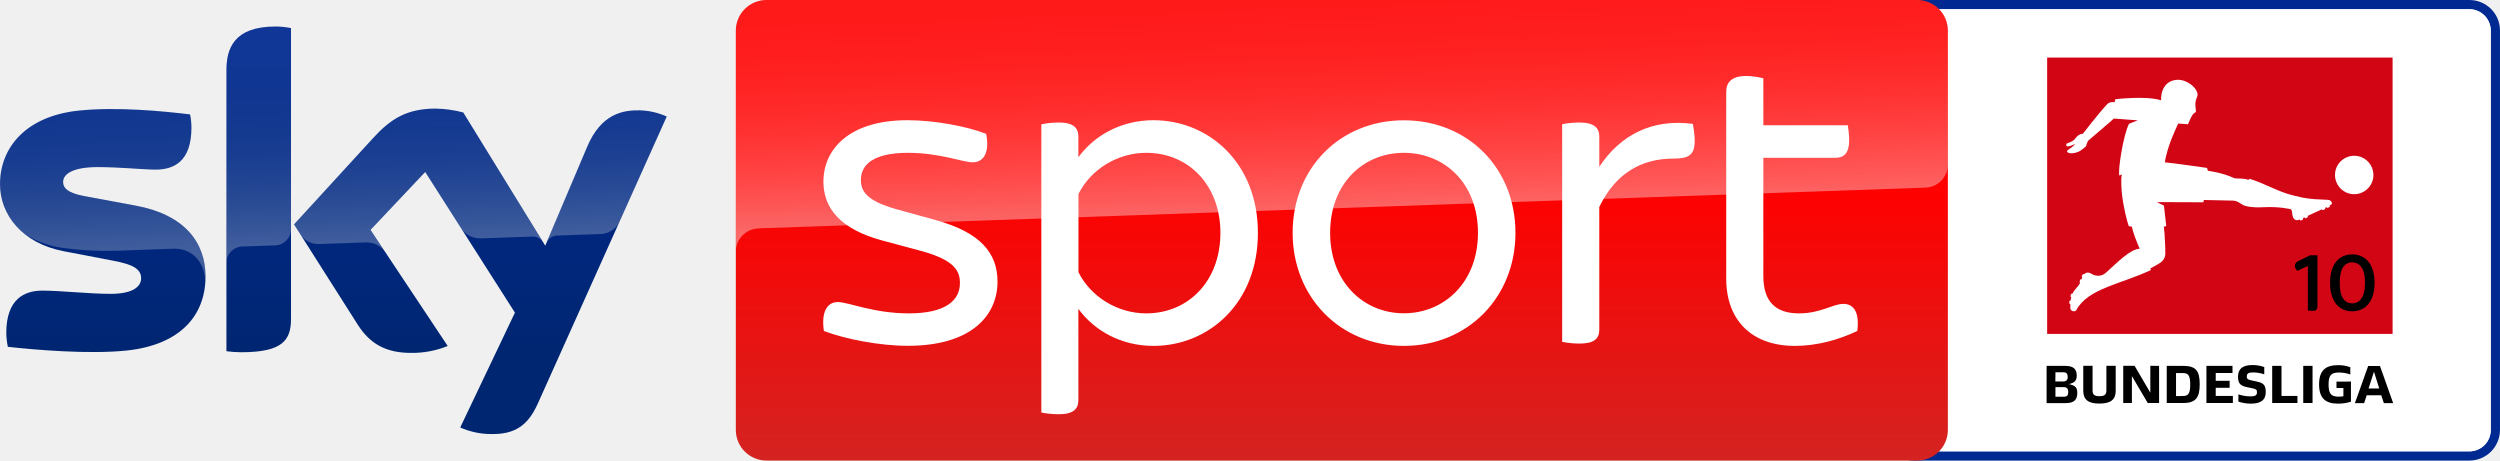
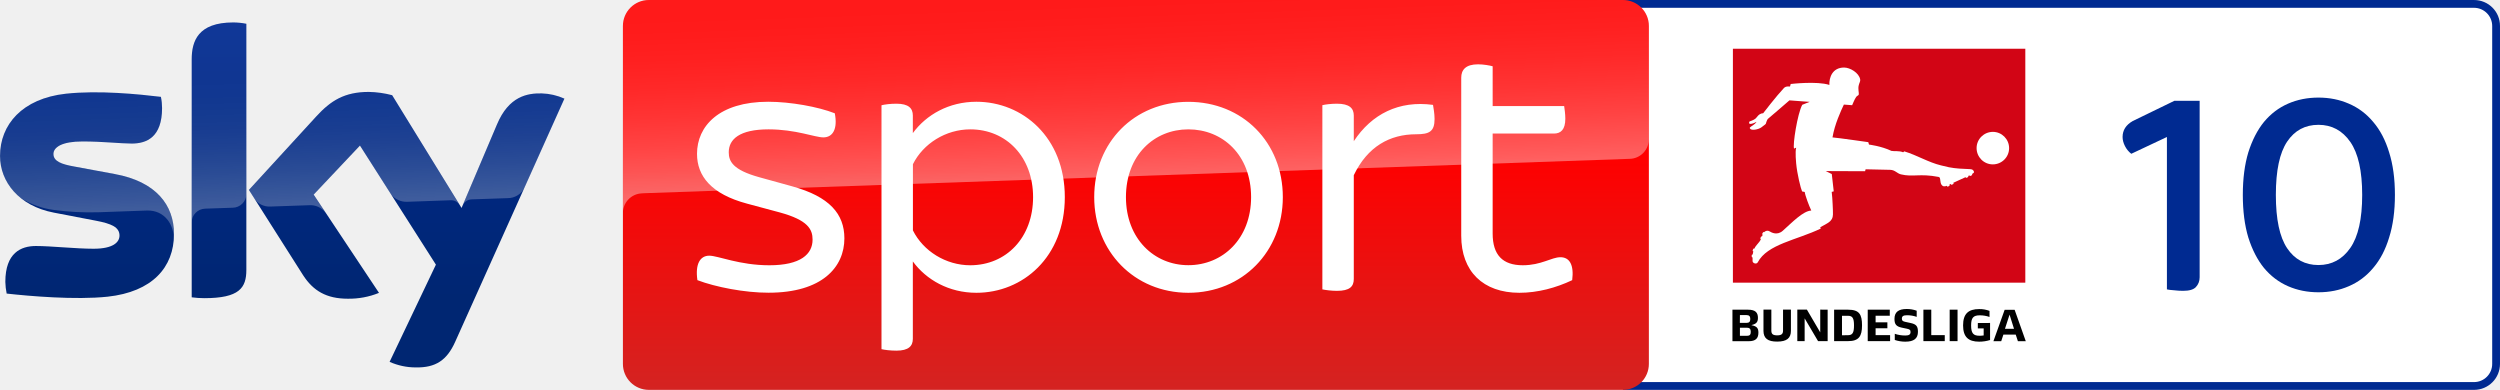
- <svg xmlns="http://www.w3.org/2000/svg" width="800" height="147.38" version="1.1">
-   <g>
-     <path d="m790.18 0h-177.77c-5.424 0-9.816 4.392-9.816 9.816v127.75c0 5.424 4.392 9.816 9.816 9.816h177.77c5.424 0 9.816-4.392 9.816-9.816v-127.75c0.029-5.424-4.363-9.816-9.816-9.816m0 2.948c3.803 0 6.868 3.095 6.868 6.868v127.75a6.856 6.856 0 0 1-6.868 6.868h-177.77c-3.773 0-6.868-3.066-6.868-6.868v-127.75c0-3.773 3.095-6.868 6.868-6.868h177.77" fill="#002a91" />
-     <path d="m790.18 2.948c3.803 0 6.868 3.095 6.868 6.868v127.75a6.856 6.856 0 0 1-6.868 6.868h-177.77c-3.773 0-6.868-3.066-6.868-6.868v-127.75c0-3.773 3.095-6.868 6.868-6.868h177.77" fill="#fff" />
-     <path d="m642.89 6.131h134.83v135.09h-134.83z" fill="#fff" />
-     <path d="m664.73 125.75c0 2.122-1.002 3.242-3.655 3.242h-6.161v-11.909h5.925c2.771 0 3.714 1.091 3.714 3.095 0 1.533-0.59 2.24-2.211 2.653l-0.295 0.088 0.265 0.059c1.828 0.413 2.417 1.091 2.417 2.771zm-7.016-3.685h2.506c1.002 0 1.444-0.442 1.444-1.444 0-1.032-0.413-1.503-1.444-1.503h-2.476zm4.127 3.39c0-1.091-0.442-1.562-1.444-1.562h-2.653v3.066h2.653c1.061 0 1.444-0.442 1.444-1.503zm4.805-0.354v-8.047h2.977v7.929c0 1.297 0.59 1.798 2.211 1.798 1.592 0 2.211-0.501 2.211-1.798v-7.929h2.977v8.018c0 2.8-1.621 4.068-5.158 4.068-3.596 0.029-5.188-1.238-5.217-4.038zm24.259-8.018v11.879h-3.626l-5.07-8.607v8.607h-2.771v-11.909h3.626l5.04 8.607v-8.607zm2.447 0h5.306c4.156 0 5.247 1.71 5.247 5.925 0 4.127-1.208 5.954-5.247 5.954h-5.306zm5.217 9.639c1.739 0 2.299-0.914 2.299-3.685 0-2.771-0.56-3.655-2.299-3.655h-2.24v7.369zm7.517-9.639h8.312v2.27h-5.365v2.506h4.451v2.24h-4.451v2.594h5.483v2.27h-8.46v-11.879zm10.199 11.437v-2.329c1.268 0.442 2.623 0.648 3.979 0.648s1.975-0.354 1.975-1.297c0-0.796-0.265-1.032-1.356-1.268l-1.975-0.413c-2.063-0.442-2.741-1.268-2.741-3.301 0-2.594 1.533-3.744 4.628-3.744 1.297 0 2.564 0.206 3.773 0.648v2.329c-1.15-0.413-2.388-0.619-3.626-0.619-1.474 0-1.975 0.383-1.975 1.297 0 0.766 0.354 1.002 1.297 1.208l1.916 0.413c2.24 0.472 2.859 1.238 2.859 3.36 0 2.535-1.562 3.714-4.775 3.714-1.327 0-2.682-0.206-3.979-0.648zm10.818-11.437h2.977v9.609h5.099v2.27h-8.077zm9.934 0h2.977v11.879h-2.977zm15.269 5.011v6.455c-1.327 0.413-2.712 0.619-4.127 0.619-4.127 0-6.072-1.828-6.072-6.161s1.946-6.161 6.072-6.161c1.327-0.029 2.653 0.206 3.92 0.678v2.299c-1.179-0.413-2.417-0.619-3.685-0.619-2.506 0-3.272 1.002-3.272 3.832 0 2.948 0.825 3.891 3.183 3.891 0.531 0 1.032-0.029 1.562-0.118v-2.653h-2.211v-2.034zm9.698 4.392h-4.657l-0.825 2.506h-2.948l4.245-11.879h3.773l4.215 11.879h-2.977zm-2.329-7.546-1.739 5.365h3.419z" />
-     <path d="m655.09 18.423h110.54v88.43h-110.54z" fill="#d20515" />
-     <path d="m746.23 64.996c0.059 0.206-0.147 0.383-0.531 0.648l-0.236 0.147 0.088 0.147c0.059 0.118-0.029 0.265-0.206 0.354l-0.354 0.177c-0.177 0.088-0.354 0.059-0.413-0.029l-0.088-0.147-0.472 0.236 0.059 0.147c0.059 0.118-0.059 0.265-0.206 0.324l-0.354 0.177c-0.177 0.088-0.354 0.059-0.413-0.059l-0.059-0.147c-1.415 0.678-3.007 1.385-4.628 2.122l0.088 0.206c0.059 0.118-0.059 0.265-0.206 0.324l-0.383 0.177c-0.177 0.088-0.354 0.059-0.383-0.059l-0.088-0.206-0.531 0.265 0.088 0.206c0.059 0.118-0.059 0.265-0.206 0.324l-0.354 0.177c-0.177 0.088-0.354 0.059-0.413-0.059l-0.088-0.206c-0.737 0.295-1.562 0.442-2.152-0.678-0.265-0.501-0.265-1.68-0.472-2.299-0.088-0.206-0.265-0.354-0.472-0.383-7.192-1.385-9.639 0.147-14.267-0.973-1.444-0.354-2.24-1.68-4.038-1.71l-9.285-0.206-0.206 0.737-14.856-0.059 2.27 1.12 0.737 6.544s-0.59 0.177-0.766 0.206c0.147 1.297 0.295 3.066 0.354 4.657 0.059 1.444 0.147 2.918 0.118 3.861 0 0.619-0.147 1.238-0.442 1.769-0.295 0.472-0.648 0.884-1.12 1.208-0.147 0.088-0.707 0.501-1.385 0.855-0.648 0.383-1.474 0.796-1.857 1.002 0.059 0.177 0.118 0.354 0.206 0.501-9.02 4.363-20.221 5.866-23.847 12.793-0.442 0.796-1.887 0.383-1.946-0.472v-1.415h-0.118c-0.118 0-0.206-0.147-0.206-0.354v-0.413c0-0.177 0.118-0.324 0.236-0.324h0.147c0.059-0.413 0.118-0.796 0.236-1.179l-0.147-0.059c-0.118-0.029-0.147-0.206-0.088-0.383l0.147-0.383c0.059-0.177 0.206-0.295 0.324-0.265l0.147 0.059c0.648-1.503 1.887-2.181 2.476-3.596l-0.088-0.029c-0.118-0.029-0.147-0.206-0.088-0.383l0.147-0.383c0.059-0.177 0.206-0.295 0.324-0.236l0.088 0.029c0.088-0.206 0.177-0.442 0.295-0.648l-0.118-0.088c-0.118-0.059-0.118-0.236 0-0.413l0.206-0.354c0.088-0.147 0.265-0.236 0.354-0.177l0.059 0.029h0.059c0.029 0 0.029 0 0.059-0.029l0.177-0.177c0.56-0.413 1.326-0.442 1.916-0.029 0.56 0.354 2.8 1.621 4.923-0.324 3.537-3.154 7.635-7.458 10.73-7.605-0.855-1.798-2.299-5.601-2.476-7.016l-1.002-0.206c-0.531-1.179-1.857-6.544-2.24-10.612 0 0-0.442-4.363 0-5.895-0.236-0.029-0.678 0.324-0.796 0.324-0.56-1.385 1.268-13.147 3.095-16.566l2.8-1.12c-0.295-0.029-2.299-0.118-7.635-0.56-2.977 2.653-6.426 5.483-8.165 7.016-0.295 0.206-0.796 1.887-0.796 1.887s-0.855 0.766-1.68 1.327c-1.061 0.766-3.714 1.327-4.274 0.442-0.118-0.206-0.118-0.324 0-0.442 0.413-0.442 1.946-1.15 2.476-2.122-0.855 0.442-1.769 0.855-2.506 0.796-0.324 0-0.472-0.796-0.059-0.943 1.12-0.472 2.004-0.678 2.653-1.592s1.415-1.474 2.417-1.503c0 0 4.952-6.455 7.841-9.521 0.796-0.855 2.299-0.56 2.299-0.56l0.265-0.973s9.963-1.179 14.62 0.354c-0.118-2.83 1.15-6.573 5.571-6.573 2.27 0 5.601 2.004 6.072 4.451 0.147 0.737-0.295 1.238-0.531 2.211-0.383 1.444 0.147 3.036 0 3.537-0.118 0.413-0.59 0.383-1.002 0.943-0.354 0.56-0.648 1.12-0.914 1.739l-0.59 1.356-3.124-0.236c-1.15 2.447-3.478 7.458-4.304 12.41 2.447 0.206 13.53 1.798 13.53 1.798l0.265 0.914s4.657 0.56 8.489 2.388c0.855 0.206 3.007-0.118 4.421 0.531 0.088-0.059 0.324-0.295 0.442-0.354 4.982 1.533 9.108 4.156 13.884 5.306l3.007 0.707c1.268 0.236 2.564 0.413 3.861 0.501 1.533 0.118 2.388 0.088 3.508 0.177 0.796 0.059 1.769-0.088 2.093 1.091m7.133-15.151c-3.39 0-6.161 2.741-6.161 6.131s2.741 6.161 6.131 6.161 6.161-2.741 6.161-6.131c0-3.419-2.771-6.161-6.131-6.161z" fill="#fff" />
-   </g>
-   <linearGradient id="A" x1="1456.7" x2="1456.7" y2="500" gradientTransform="scale(.29477)" gradientUnits="userSpaceOnUse">
+ <svg xmlns="http://www.w3.org/2000/svg" width="800" height="124.76" version="1.1">
+   <linearGradient id="A" x1="1456.7" x2="1456.7" y2="500" gradientTransform="matrix(.24952 0 0 .24952 .0072311 .00062541)" gradientUnits="userSpaceOnUse">
    <stop stop-color="red" offset=".4" />
    <stop stop-color="#d42321" offset="1" />
  </linearGradient>
-   <path d="m245.28 0h368.22c5.424 0 9.816 4.392 9.816 9.816v127.75c0 5.424-4.392 9.816-9.816 9.816h-368.22c-5.424 0-9.816-4.392-9.816-9.816v-127.75c0-5.424 4.392-9.816 9.816-9.816z" fill="url(#A)" />
-   <linearGradient id="B" x1="1459.5" x2="1450.8" y1="233.73" y2="-15.325" gradientTransform="scale(.29477)" gradientUnits="userSpaceOnUse">
+   <linearGradient id="B" x1="1459.5" x2="1450.8" y1="233.73" y2="-15.325" gradientTransform="matrix(.24952 0 0 .24952 .0072311 .00062541)" gradientUnits="userSpaceOnUse">
    <stop stop-color="#fff" offset="0" />
    <stop stop-color="#fff" stop-opacity=".835" offset=".12" />
    <stop stop-color="#fff" stop-opacity=".658" offset=".269" />
    <stop stop-color="#fff" stop-opacity=".511" offset=".42" />
    <stop stop-color="#fff" stop-opacity=".397" offset=".568" />
    <stop stop-color="#fff" stop-opacity=".315" offset=".716" />
    <stop stop-color="#fff" stop-opacity=".266" offset=".86" />
    <stop stop-color="#fff" stop-opacity=".25" offset="1" />
  </linearGradient>
-   <path d="m242.53 73.102 0.943-0.059 372.5-12.999c4.097-0.029 7.369-3.39 7.34-7.458v-42.771c0-5.424-4.392-9.816-9.816-9.816h-368.22c-5.424 0-9.816 4.392-9.816 9.816v70.951c-0.118-4.038 3.036-7.458 7.074-7.664z" fill="url(#B)" opacity=".4" />
-   <linearGradient id="C" x1="361.92" x2="361.92" y1="28.806" y2="471.22" gradientTransform="scale(.29477)" gradientUnits="userSpaceOnUse">
+   <linearGradient id="C" x1="361.92" x2="361.92" y1="28.806" y2="471.22" gradientTransform="matrix(.24952 0 0 .24952 .0072311 .00062541)" gradientUnits="userSpaceOnUse">
    <stop stop-color="#002a91" offset="0" />
    <stop stop-color="#002672" offset=".8" />
  </linearGradient>
-   <path d="m147.27 136.8c3.095 1.356 6.426 2.093 9.786 2.093 7.693 0.177 11.909-2.771 15.004-9.668l41.297-91.938c-2.682-1.208-5.601-1.887-8.548-1.975-5.335-0.118-12.469 0.973-16.979 11.82l-13.353 31.481-26.234-42.623c-2.889-0.766-5.866-1.179-8.843-1.238-9.285 0-14.444 3.39-19.808 9.226l-25.497 27.826 20.486 32.248c3.803 5.866 8.784 8.873 16.89 8.873 4.038 0.059 8.047-0.678 11.791-2.211l-24.702-37.141 17.509-18.541 28.71 45.011zm-54.149-34.753c0 6.78-2.653 10.671-15.917 10.671-1.592 0-3.183-0.118-4.746-0.324v-89.934c0-6.839 2.329-13.972 15.682-13.972 1.68 0 3.36 0.177 4.982 0.501zm-27.354-13.589c0 12.675-8.283 21.872-25.085 23.699-12.174 1.297-29.801-0.236-38.172-1.179-0.295-1.444-0.472-2.918-0.501-4.421 0-11.024 5.954-13.559 11.555-13.559 5.836 0 15.004 1.032 21.813 1.032 7.517 0 9.786-2.535 9.786-4.982 0-3.154-3.007-4.481-8.843-5.601l-15.976-3.066c-13.265-2.535-20.339-11.702-20.339-21.43 0-11.82 8.371-21.695 24.849-23.522 12.469-1.356 27.649 0.177 35.962 1.179 0.295 1.385 0.442 2.8 0.442 4.245 0 11.024-5.836 13.412-11.437 13.412-4.304 0-10.995-0.796-18.629-0.796-7.752 0-10.995 2.152-10.995 4.746 0 2.771 3.066 3.891 7.929 4.746l15.239 2.83c15.652 2.859 22.402 11.761 22.402 22.668z" fill="url(#C)" />
-   <linearGradient id="D" x1="365.45" x2="359.6" y1="263.25" y2="95.751" gradientTransform="scale(.29477)" gradientUnits="userSpaceOnUse">
+   <linearGradient id="D" x1="365.45" x2="359.6" y1="263.25" y2="95.751" gradientTransform="matrix(.24952 0 0 .24952 .0072311 .00062541)" gradientUnits="userSpaceOnUse">
    <stop stop-color="#fff" offset="0" />
    <stop stop-color="#fff" stop-opacity=".835" offset=".12" />
    <stop stop-color="#fff" stop-opacity=".658" offset=".269" />
    <stop stop-color="#fff" stop-opacity=".511" offset=".42" />
    <stop stop-color="#fff" stop-opacity=".397" offset=".568" />
    <stop stop-color="#fff" stop-opacity=".315" offset=".716" />
    <stop stop-color="#fff" stop-opacity=".266" offset=".86" />
    <stop stop-color="#fff" stop-opacity=".25" offset="1" />
  </linearGradient>
  <g>
-     <path d="m213.38 37.288-15.122 33.662c-1.179 2.417-3.626 3.95-6.308 3.95l-13.795 0.472c-1.503 0.088-2.83 1.091-3.36 2.506v-0.029l13.029-30.715c4.539-10.847 11.673-11.938 16.979-11.82 2.977 0.088 5.866 0.766 8.578 1.975zm-39.617 40.236-25.527-41.503c-2.889-0.766-5.866-1.179-8.843-1.238-9.285 0-14.444 3.39-19.808 9.226l-25.497 27.826 2.034 3.213c1.327 2.004 3.626 3.154 6.043 3.036l14.532-0.501a7.272 7.272 0 0 1 6.426 2.889l-4.569-6.868 17.509-18.541 11.761 18.423c1.444 1.828 3.685 2.859 6.013 2.8l16.713-0.59c1.297 0 2.535 0.707 3.213 1.828zm-85.63-69.005c-13.353 0-15.682 7.133-15.682 13.972v61.606c0-2.83 2.27-5.129 5.099-5.217l10.346-0.354c2.889 0 5.247-2.358 5.247-5.247v-64.259c-1.68-0.354-3.331-0.531-5.011-0.501zm-44.746 57.244-15.239-2.83c-4.864-0.855-7.929-1.975-7.929-4.746 0-2.594 3.242-4.746 10.995-4.746 7.635 0 14.326 0.796 18.629 0.796 5.601 0 11.437-2.388 11.437-13.412 0-1.415-0.147-2.859-0.442-4.245-8.312-1.032-23.493-2.535-35.962-1.179-16.507 1.828-24.878 11.732-24.878 23.522 0.029 6.308 3.007 12.262 8.047 16.065 3.714 2.299 7.9 3.803 12.233 4.363 5.66 0.766 11.349 1.061 17.038 0.884l18.187-0.648c6.809-0.236 10.523 5.571 10.14 11.408 0-0.088 0-0.147 0.029-0.236v-0.059c0.059-0.766 0.088-1.533 0.088-2.299 0-10.847-6.75-19.749-22.373-22.638z" fill="url(#D)" opacity=".25" />
-     <path d="m263.64 105.91c-0.884-6.072 1.002-9.256 4.481-9.256 3.301 0 11.408 3.626 22.697 3.626 11.879 0 16.36-4.215 16.36-9.698 0-3.891-1.739-7.369-12.439-10.287l-12.292-3.301c-13.589-3.626-18.954-10.435-18.954-18.836 0-10.405 8.254-19.69 26.912-19.69 8.401 0 18.836 1.887 25.173 4.363 1.15 5.925-0.737 9.108-4.333 9.108-3.183 0-10.405-3.036-20.693-3.036-10.995 0-15.063 3.744-15.063 8.666 0 3.449 1.592 6.662 11.437 9.403l12.587 3.478c14.06 3.891 19.69 10.405 19.69 19.661 0 10.877-8.401 20.545-28.651 20.545-8.961 0.029-20.133-2.152-26.912-4.746m138.89-31.393c0 22.697-15.917 36.168-33.427 36.168-10.405 0-18.954-4.923-24.024-11.85v29.241c0 2.741-1.592 4.481-6.22 4.481-2.329 0-4.481-0.295-5.63-0.56v-92.203c1.15-0.295 3.301-0.59 5.63-0.59 4.628 0 6.22 1.739 6.22 4.481v6.632c5.07-6.927 13.618-11.85 24.024-11.85 17.509 0 33.427 13.471 33.427 36.05m-11.997 0c0-15.181-10.111-25.615-23.729-25.615-9.256 0-17.804 5.365-21.695 13.176v25.026c3.891 7.811 12.439 13.176 21.695 13.176 13.589-0.029 23.729-10.435 23.729-25.763m23.11 0c0-20.693 15.181-36.021 35.578-36.021 20.545 0 35.726 15.328 35.726 36.021 0 20.545-15.181 36.168-35.726 36.168-20.398-0.029-35.578-15.652-35.578-36.168m59.307 0c0-15.917-10.73-25.615-23.729-25.615-12.852 0-23.581 9.698-23.581 25.615 0 15.77 10.73 25.733 23.581 25.733 12.999 0 23.729-9.963 23.729-25.733m69.359-29.536c0 4.775-2.004 5.777-6.957 5.777-9.963 0-18.364 4.628-23.581 15.475v39.234c0 2.889-1.592 4.481-6.367 4.481-2.034 0-4.363-0.295-5.512-0.56v-69.624c1.15-0.295 3.449-0.56 5.512-0.56 4.746 0 6.367 1.739 6.367 4.481v9.698c6.78-10.287 17.067-15.475 29.948-13.736 0.147 1.002 0.59 3.183 0.59 5.335m52.027 60.929c-6.072 2.889-13.029 4.775-19.956 4.775-13.736 0-21.99-8.106-21.99-21.548v-59.749c0-3.036 1.739-5.07 6.367-5.07 2.004 0 4.333 0.413 5.512 0.737v15.033h27.03c0.147 1.002 0.442 3.036 0.442 4.775 0 4.186-1.739 5.63-4.333 5.63h-23.139v37.789c0 8.077 3.744 11.997 11.408 11.997 6.957 0 10.847-3.036 14.178-3.036 3.478-0.029 5.217 2.859 4.481 8.666" fill="#fff" />
-     <path d="m740.04 99.484q-0.434 0-0.868-0.054-0.434-0.027-0.651-0.081v-14.264l-3.336 1.573q-0.38-0.298-0.597-0.732-0.217-0.434-0.217-0.841 0-0.949 0.949-1.492l3.905-1.898h2.359v16.515q0 0.542-0.353 0.922-0.325 0.353-1.193 0.353zm12.664 0.136q-1.546 0-2.848-0.569-1.302-0.569-2.251-1.708-0.922-1.139-1.464-2.848-0.515-1.708-0.515-3.986 0-2.278 0.515-3.986 0.542-1.708 1.464-2.848 0.949-1.139 2.251-1.708 1.302-0.569 2.848-0.569t2.848 0.569q1.329 0.569 2.278 1.708 0.976 1.139 1.492 2.848 0.542 1.708 0.542 3.986 0 2.278-0.542 3.986-0.515 1.708-1.492 2.848-0.949 1.139-2.278 1.708-1.302 0.569-2.848 0.569zm0-2.549q1.871 0 2.983-1.6 1.112-1.6 1.112-4.963 0-3.363-1.112-4.963-1.112-1.6-2.983-1.6-1.871 0-2.929 1.573-1.058 1.573-1.058 4.99 0 3.417 1.058 4.99 1.058 1.573 2.929 1.573z" />
+     <path d="m519.33 6.2541e-4v124.76h272.36c4.591 0 8.308-3.717 8.308-8.308v-108.14c0.025-4.591-3.692-8.31-8.308-8.31z" fill="#002a91" />
+     <path d="m519.33 2.495v119.77h272.36c3.212 5e-3 5.818-2.6 5.813-5.813v-108.14c0-3.194-2.594-5.815-5.813-5.815z" fill="#fff" />
+     <path d="m562.69 106.44c0 1.796-0.848 2.745-3.094 2.745h-5.215v-10.081h5.015c2.345 0 3.144 0.923 3.144 2.62 0 1.298-0.499 1.896-1.871 2.246l-0.25 0.075 0.225 0.05c1.547 0.349 2.046 0.923 2.046 2.345zm-5.939-3.119h2.121c0.848 0 1.223-0.374 1.223-1.223 0-0.873-0.349-1.273-1.223-1.273h-2.096zm3.493 2.869c0-0.923-0.374-1.323-1.223-1.323h-2.246v2.595h2.246c0.898 0 1.223-0.374 1.223-1.273zm4.067-0.299v-6.812h2.52v6.712c0 1.098 0.499 1.522 1.871 1.522 1.347 0 1.871-0.424 1.871-1.522v-6.712h2.52v6.787c0 2.37-1.372 3.443-4.367 3.443-3.044 0.025-4.391-1.048-4.417-3.418zm20.535-6.787v10.055h-3.069l-4.292-7.286v7.286h-2.345v-10.081h3.069l4.267 7.286v-7.286zm2.071 0h4.491c3.518 0 4.441 1.447 4.441 5.015 0 3.493-1.023 5.04-4.441 5.04h-4.491zm4.417 8.159c1.472 0 1.946-0.773 1.946-3.119 0-2.345-0.474-3.094-1.946-3.094h-1.896v6.238zm6.363-8.159h7.036v1.921h-4.541v2.121h3.768v1.896h-3.768v2.196h4.641v1.921h-7.161v-10.055zm8.633 9.681v-1.971c1.073 0.374 2.221 0.549 3.369 0.549s1.672-0.299 1.672-1.098c0-0.674-0.225-0.873-1.148-1.073l-1.672-0.349c-1.747-0.374-2.321-1.073-2.321-2.795 0-2.196 1.298-3.169 3.917-3.169 1.098 0 2.171 0.175 3.194 0.549v1.971c-0.973-0.349-2.021-0.524-3.069-0.524-1.248 0-1.672 0.324-1.672 1.098 0 0.649 0.299 0.848 1.098 1.023l1.622 0.349c1.896 0.399 2.42 1.048 2.42 2.845 0 2.146-1.323 3.144-4.042 3.144-1.123 0-2.271-0.175-3.369-0.549zm9.157-9.681h2.52v8.134h4.317v1.921h-6.837zm8.409 0h2.52v10.055h-2.52zm12.925 4.242v5.465c-1.123 0.349-2.296 0.524-3.493 0.524-3.493 0-5.14-1.547-5.14-5.215 0-3.668 1.647-5.215 5.14-5.215 1.123-0.025 2.246 0.175 3.318 0.574v1.946c-0.998-0.349-2.046-0.524-3.119-0.524-2.121 0-2.77 0.848-2.77 3.244 0 2.495 0.699 3.294 2.695 3.294 0.449 0 0.873-0.025 1.323-0.1v-2.246h-1.871v-1.722zm8.209 3.718h-3.942l-0.699 2.121h-2.495l3.593-10.055h3.194l3.568 10.055h-2.52zm-1.971-6.388-1.472 4.541h2.894z" />
+     <path d="m554.53 15.596h93.571v74.856h-93.571z" fill="#d20515" />
+     <path d="m631.68 55.019c0.05 0.175-0.125 0.324-0.449 0.549l-0.2 0.125 0.075 0.125c0.05 0.1-0.025 0.225-0.175 0.299l-0.299 0.15c-0.15 0.075-0.299 0.05-0.349-0.025l-0.075-0.125-0.399 0.2 0.05 0.125c0.05 0.1-0.05 0.225-0.175 0.274l-0.299 0.15c-0.15 0.075-0.299 0.05-0.349-0.05l-0.05-0.125c-1.198 0.574-2.545 1.173-3.917 1.796l0.075 0.175c0.05 0.1-0.05 0.225-0.175 0.274l-0.324 0.15c-0.15 0.075-0.299 0.05-0.324-0.05l-0.075-0.175-0.449 0.225 0.075 0.175c0.05 0.1-0.05 0.225-0.175 0.274l-0.299 0.15c-0.15 0.075-0.299 0.05-0.349-0.05l-0.075-0.175c-0.624 0.25-1.323 0.374-1.821-0.574-0.225-0.424-0.225-1.422-0.399-1.946-0.075-0.175-0.225-0.299-0.399-0.324-6.088-1.173-8.159 0.125-12.077-0.823-1.223-0.299-1.896-1.422-3.418-1.447l-7.86-0.175-0.175 0.624-12.575-0.05 1.921 0.948 0.624 5.539s-0.499 0.15-0.649 0.175c0.125 1.098 0.249 2.595 0.299 3.942 0.05 1.223 0.125 2.47 0.1 3.269 0 0.524-0.125 1.048-0.374 1.497-0.249 0.399-0.549 0.749-0.948 1.023-0.125 0.075-0.599 0.424-1.173 0.724-0.549 0.324-1.248 0.674-1.572 0.848 0.05 0.15 0.1 0.299 0.175 0.424-7.635 3.693-17.117 4.965-20.186 10.829-0.374 0.674-1.597 0.324-1.647-0.399v-1.198h-0.1c-0.1 0-0.175-0.125-0.175-0.299v-0.349c0-0.15 0.1-0.274 0.2-0.274h0.125c0.05-0.349 0.1-0.674 0.2-0.998l-0.125-0.05c-0.1-0.025-0.125-0.175-0.075-0.324l0.125-0.324c0.05-0.15 0.175-0.25 0.274-0.225l0.125 0.05c0.549-1.272 1.597-1.846 2.096-3.044l-0.075-0.025c-0.1-0.025-0.125-0.175-0.075-0.324l0.125-0.324c0.05-0.15 0.175-0.25 0.274-0.2l0.075 0.025c0.075-0.175 0.15-0.374 0.25-0.549l-0.1-0.075c-0.1-0.05-0.1-0.2 0-0.349l0.175-0.299c0.075-0.125 0.225-0.2 0.299-0.15l0.05 0.025h0.05c0.025 0 0.025 0 0.05-0.025l0.15-0.15c0.474-0.349 1.123-0.374 1.622-0.025 0.474 0.299 2.37 1.372 4.167-0.274 2.994-2.67 6.463-6.313 9.083-6.438-0.724-1.522-1.946-4.741-2.096-5.939l-0.848-0.175c-0.449-0.998-1.572-5.539-1.896-8.983 0 0-0.374-3.693 0-4.99-0.2-0.025-0.574 0.274-0.674 0.274-0.474-1.173 1.073-11.129 2.62-14.023l2.37-0.948c-0.25-0.025-1.946-0.1-6.463-0.474-2.52 2.246-5.439 4.641-6.912 5.939-0.25 0.175-0.674 1.597-0.674 1.597s-0.724 0.649-1.422 1.123c-0.898 0.649-3.144 1.123-3.618 0.374-0.1-0.175-0.1-0.274 0-0.374 0.349-0.374 1.647-0.973 2.096-1.796-0.724 0.374-1.497 0.724-2.121 0.674-0.274 0-0.399-0.674-0.05-0.798 0.948-0.399 1.697-0.574 2.246-1.347 0.549-0.773 1.198-1.248 2.046-1.272 0 0 4.192-5.464 6.637-8.059 0.674-0.724 1.946-0.474 1.946-0.474l0.225-0.823s8.434-0.998 12.376 0.299c-0.1-2.395 0.973-5.564 4.716-5.564 1.921 0 4.741 1.697 5.14 3.768 0.125 0.624-0.25 1.048-0.449 1.871-0.324 1.223 0.125 2.57 0 2.994-0.1 0.349-0.499 0.324-0.848 0.798-0.299 0.474-0.549 0.948-0.773 1.472l-0.499 1.148-2.645-0.2c-0.973 2.071-2.944 6.313-3.643 10.504 2.071 0.175 11.453 1.522 11.453 1.522l0.225 0.774s3.942 0.474 7.186 2.021c0.724 0.175 2.545-0.1 3.743 0.449 0.075-0.05 0.274-0.25 0.374-0.299 4.217 1.298 7.71 3.518 11.753 4.491l2.545 0.599c1.073 0.2 2.171 0.349 3.269 0.424 1.298 0.1 2.021 0.075 2.969 0.15 0.674 0.05 1.497-0.075 1.772 0.923m6.038-12.825c-2.869 0-5.215 2.32-5.215 5.19s2.321 5.215 5.19 5.215c2.869 0 5.215-2.32 5.215-5.19 0-2.894-2.345-5.215-5.19-5.215z" fill="#fff" />
+     <path d="m207.64 6.2541e-4h311.69c4.591 0 8.309 3.718 8.309 8.309v108.14c0 4.591-3.718 8.309-8.309 8.309h-311.69c-4.591 0-8.309-3.718-8.309-8.309v-108.14c0-4.591 3.718-8.309 8.309-8.309z" fill="url(#A)" />
+     <path d="m205.3 61.88 0.798-0.05 315.32-11.003c3.468-0.025 6.238-2.869 6.213-6.313v-36.205c0-4.591-3.718-8.309-8.309-8.309h-311.69c-4.591 0-8.309 3.718-8.309 8.309v60.06c-0.1-3.418 2.57-6.313 5.989-6.488z" fill="url(#B)" opacity=".4" />
+     <path d="m124.67 115.8c2.62 1.148 5.44 1.772 8.284 1.772 6.512 0.15 10.081-2.345 12.701-8.184l34.957-77.825c-2.271-1.023-4.741-1.597-7.236-1.672-4.516-0.1-10.555 0.823-14.373 10.005l-11.303 26.648-22.207-36.08c-2.445-0.649-4.965-0.998-7.486-1.048-7.86 0-12.227 2.869-16.767 7.81l-21.583 23.554 17.341 27.298c3.219 4.965 7.436 7.511 14.298 7.511 3.418 0.05 6.812-0.574 9.981-1.871l-20.91-31.439 14.821-15.695 24.302 38.101zm-45.837-29.418c0 5.739-2.246 9.033-13.474 9.033-1.347 0-2.695-0.1-4.017-0.274v-76.129c0-5.789 1.971-11.827 13.275-11.827 1.422 0 2.845 0.15 4.217 0.424zm-23.155-11.503c0 10.73-7.012 18.514-21.234 20.061-10.305 1.098-25.226-0.2-32.312-0.998-0.25-1.223-0.399-2.47-0.424-3.743 0-9.332 5.04-11.477 9.781-11.477 4.941 0 12.701 0.873 18.464 0.873 6.363 0 8.284-2.146 8.284-4.217 0-2.67-2.545-3.793-7.486-4.741l-13.523-2.595c-11.228-2.146-17.217-9.906-17.217-18.14 0-10.005 7.086-18.364 21.035-19.911 10.555-1.148 23.405 0.15 30.441 0.998 0.25 1.173 0.374 2.37 0.374 3.593 0 9.332-4.941 11.353-9.681 11.353-3.643 0-9.307-0.674-15.769-0.674-6.562 0-9.307 1.821-9.307 4.017 0 2.345 2.595 3.294 6.712 4.017l12.899 2.395c13.249 2.42 18.963 9.956 18.963 19.188z" fill="url(#C)" />
+     <path d="m180.63 31.564-12.801 28.495c-0.998 2.046-3.069 3.344-5.34 3.344l-11.678 0.399c-1.273 0.075-2.395 0.923-2.845 2.121v-0.025l11.029-26c3.842-9.182 9.881-10.105 14.373-10.005 2.52 0.075 4.965 0.649 7.261 1.672zm-33.535 34.059-21.608-35.132c-2.445-0.649-4.965-0.998-7.486-1.048-7.86 0-12.227 2.869-16.767 7.81l-21.583 23.554 1.722 2.72c1.123 1.697 3.069 2.67 5.115 2.57l12.301-0.424a6.156 6.156 0 0 1 5.44 2.445l-3.868-5.814 14.821-15.695 9.956 15.595c1.223 1.547 3.119 2.42 5.09 2.37l14.148-0.499c1.098 0 2.146 0.599 2.72 1.547zm-72.486-58.413c-11.303 0-13.275 6.038-13.275 11.827v52.149c0-2.395 1.921-4.342 4.317-4.417l8.758-0.299c2.445 0 4.441-1.996 4.441-4.441v-54.395c-1.422-0.299-2.82-0.449-4.242-0.424zm-37.877 48.457-12.899-2.395c-4.117-0.724-6.712-1.672-6.712-4.017 0-2.196 2.745-4.017 9.307-4.017 6.463 0 12.127 0.674 15.769 0.674 4.741 0 9.681-2.021 9.681-11.353 0-1.198-0.125-2.42-0.374-3.593-7.037-0.873-19.886-2.146-30.441-0.998-13.973 1.547-21.059 9.931-21.059 19.911 0.025 5.34 2.545 10.38 6.812 13.598 3.144 1.946 6.687 3.219 10.355 3.693 4.791 0.649 9.607 0.898 14.422 0.749l15.395-0.549c5.764-0.2 8.908 4.716 8.584 9.657 0-0.075 0-0.125 0.025-0.2v-0.05c0.05-0.649 0.075-1.298 0.075-1.946 0-9.182-5.714-16.717-18.938-19.163z" fill="url(#D)" opacity=".25" />
+     <path d="m223.17 89.652c-0.749-5.14 0.848-7.835 3.793-7.835 2.795 0 9.657 3.069 19.213 3.069 10.055 0 13.848-3.568 13.848-8.209 0-3.294-1.472-6.238-10.529-8.708l-10.405-2.795c-11.503-3.069-16.045-8.833-16.045-15.945 0-8.808 6.987-16.668 22.781-16.668 7.111 0 15.945 1.597 21.308 3.693 0.973 5.015-0.624 7.71-3.668 7.71-2.695 0-8.808-2.57-17.516-2.57-9.307 0-12.75 3.169-12.75 7.336 0 2.919 1.347 5.639 9.681 7.96l10.655 2.944c11.902 3.294 16.668 8.808 16.668 16.643 0 9.207-7.111 17.391-24.253 17.391-7.585 0.025-17.042-1.821-22.781-4.017m117.57-26.574c0 19.213-13.474 30.616-28.295 30.616-8.808 0-16.045-4.167-20.336-10.031v24.752c0 2.321-1.347 3.793-5.265 3.793-1.971 0-3.793-0.25-4.766-0.474v-78.049c0.973-0.25 2.795-0.499 4.766-0.499 3.917 0 5.265 1.472 5.265 3.793v5.614c4.292-5.864 11.528-10.031 20.336-10.031 14.821 0 28.295 11.403 28.295 30.516m-10.155 0c0-12.851-8.559-21.682-20.087-21.682-7.835 0-15.071 4.541-18.364 11.153v21.184c3.294 6.612 10.529 11.153 18.364 11.153 11.503-0.025 20.087-8.833 20.087-21.808m19.562 0c0-17.516 12.851-30.491 30.116-30.491 17.391 0 30.242 12.975 30.242 30.491 0 17.391-12.851 30.616-30.242 30.616-17.266-0.025-30.116-13.249-30.116-30.616m50.203 0c0-13.474-9.083-21.682-20.087-21.682-10.879 0-19.961 8.209-19.961 21.682 0 13.349 9.083 21.782 19.961 21.782 11.003 0 20.087-8.434 20.087-21.782m58.712-25.002c0 4.042-1.697 4.891-5.889 4.891-8.434 0-15.545 3.917-19.961 13.1v33.211c0 2.445-1.347 3.793-5.39 3.793-1.722 0-3.693-0.25-4.666-0.474v-58.937c0.973-0.25 2.919-0.474 4.666-0.474 4.017 0 5.39 1.472 5.39 3.793v8.209c5.739-8.708 14.447-13.1 25.35-11.627 0.125 0.848 0.499 2.695 0.499 4.516m44.04 51.575c-5.14 2.445-11.029 4.042-16.893 4.042-11.627 0-18.614-6.862-18.614-18.24v-50.577c0-2.57 1.472-4.292 5.39-4.292 1.697 0 3.668 0.349 4.666 0.624v12.725h22.88c0.125 0.848 0.374 2.57 0.374 4.042 0 3.543-1.472 4.766-3.668 4.766h-19.587v31.987c0 6.837 3.169 10.155 9.657 10.155 5.889 0 9.182-2.57 12.002-2.57 2.944-0.025 4.417 2.42 3.793 7.336" fill="#fff" />
+     <path d="m741.9 31.227c-3.523 0-6.767 0.65-9.734 1.948-2.967 1.298-5.532 3.244-7.696 5.84-2.102 2.596-3.771 5.84-5.007 9.734-1.174 3.894-1.761 8.436-1.761 13.628 0 5.192 0.587 9.736 1.761 13.63 1.236 3.894 2.905 7.138 5.007 9.734 2.163 2.596 4.729 4.542 7.696 5.84 2.967 1.298 6.211 1.948 9.734 1.948 3.523-1e-6 6.767-0.65 9.734-1.948 3.029-1.298 5.625-3.244 7.788-5.84 2.225-2.596 3.925-5.84 5.099-9.734 1.236-3.894 1.854-8.438 1.854-13.63 0-5.192-0.617-9.734-1.854-13.628-1.174-3.894-2.874-7.138-5.099-9.734-2.163-2.596-4.76-4.542-7.788-5.84-2.967-1.298-6.211-1.948-9.734-1.948zm-46.078 1.02-13.351 6.489c-2.163 1.236-3.245 2.938-3.245 5.101 0 0.927 0.249 1.885 0.743 2.874 0.494 0.989 1.173 1.822 2.038 2.502l11.405-5.376v48.765c0.494 0.124 1.236 0.217 2.225 0.279 0.989 0.124 1.977 0.185 2.966 0.185 1.978 0 3.337-0.401 4.079-1.205 0.804-0.865 1.205-1.917 1.205-3.153v-56.461zm46.078 7.696c4.265 0 7.664 1.822 10.198 5.468 2.534 3.647 3.802 9.302 3.802 16.966 0 7.664-1.268 13.321-3.802 16.968-2.534 3.647-5.933 5.468-10.198 5.468-4.265 0-7.603-1.791-10.013-5.376-2.41-3.585-3.615-9.273-3.615-17.06 0-7.788 1.204-13.473 3.615-17.058 2.41-3.585 5.749-5.376 10.013-5.376z" fill="#002a91" />
  </g>
</svg>
